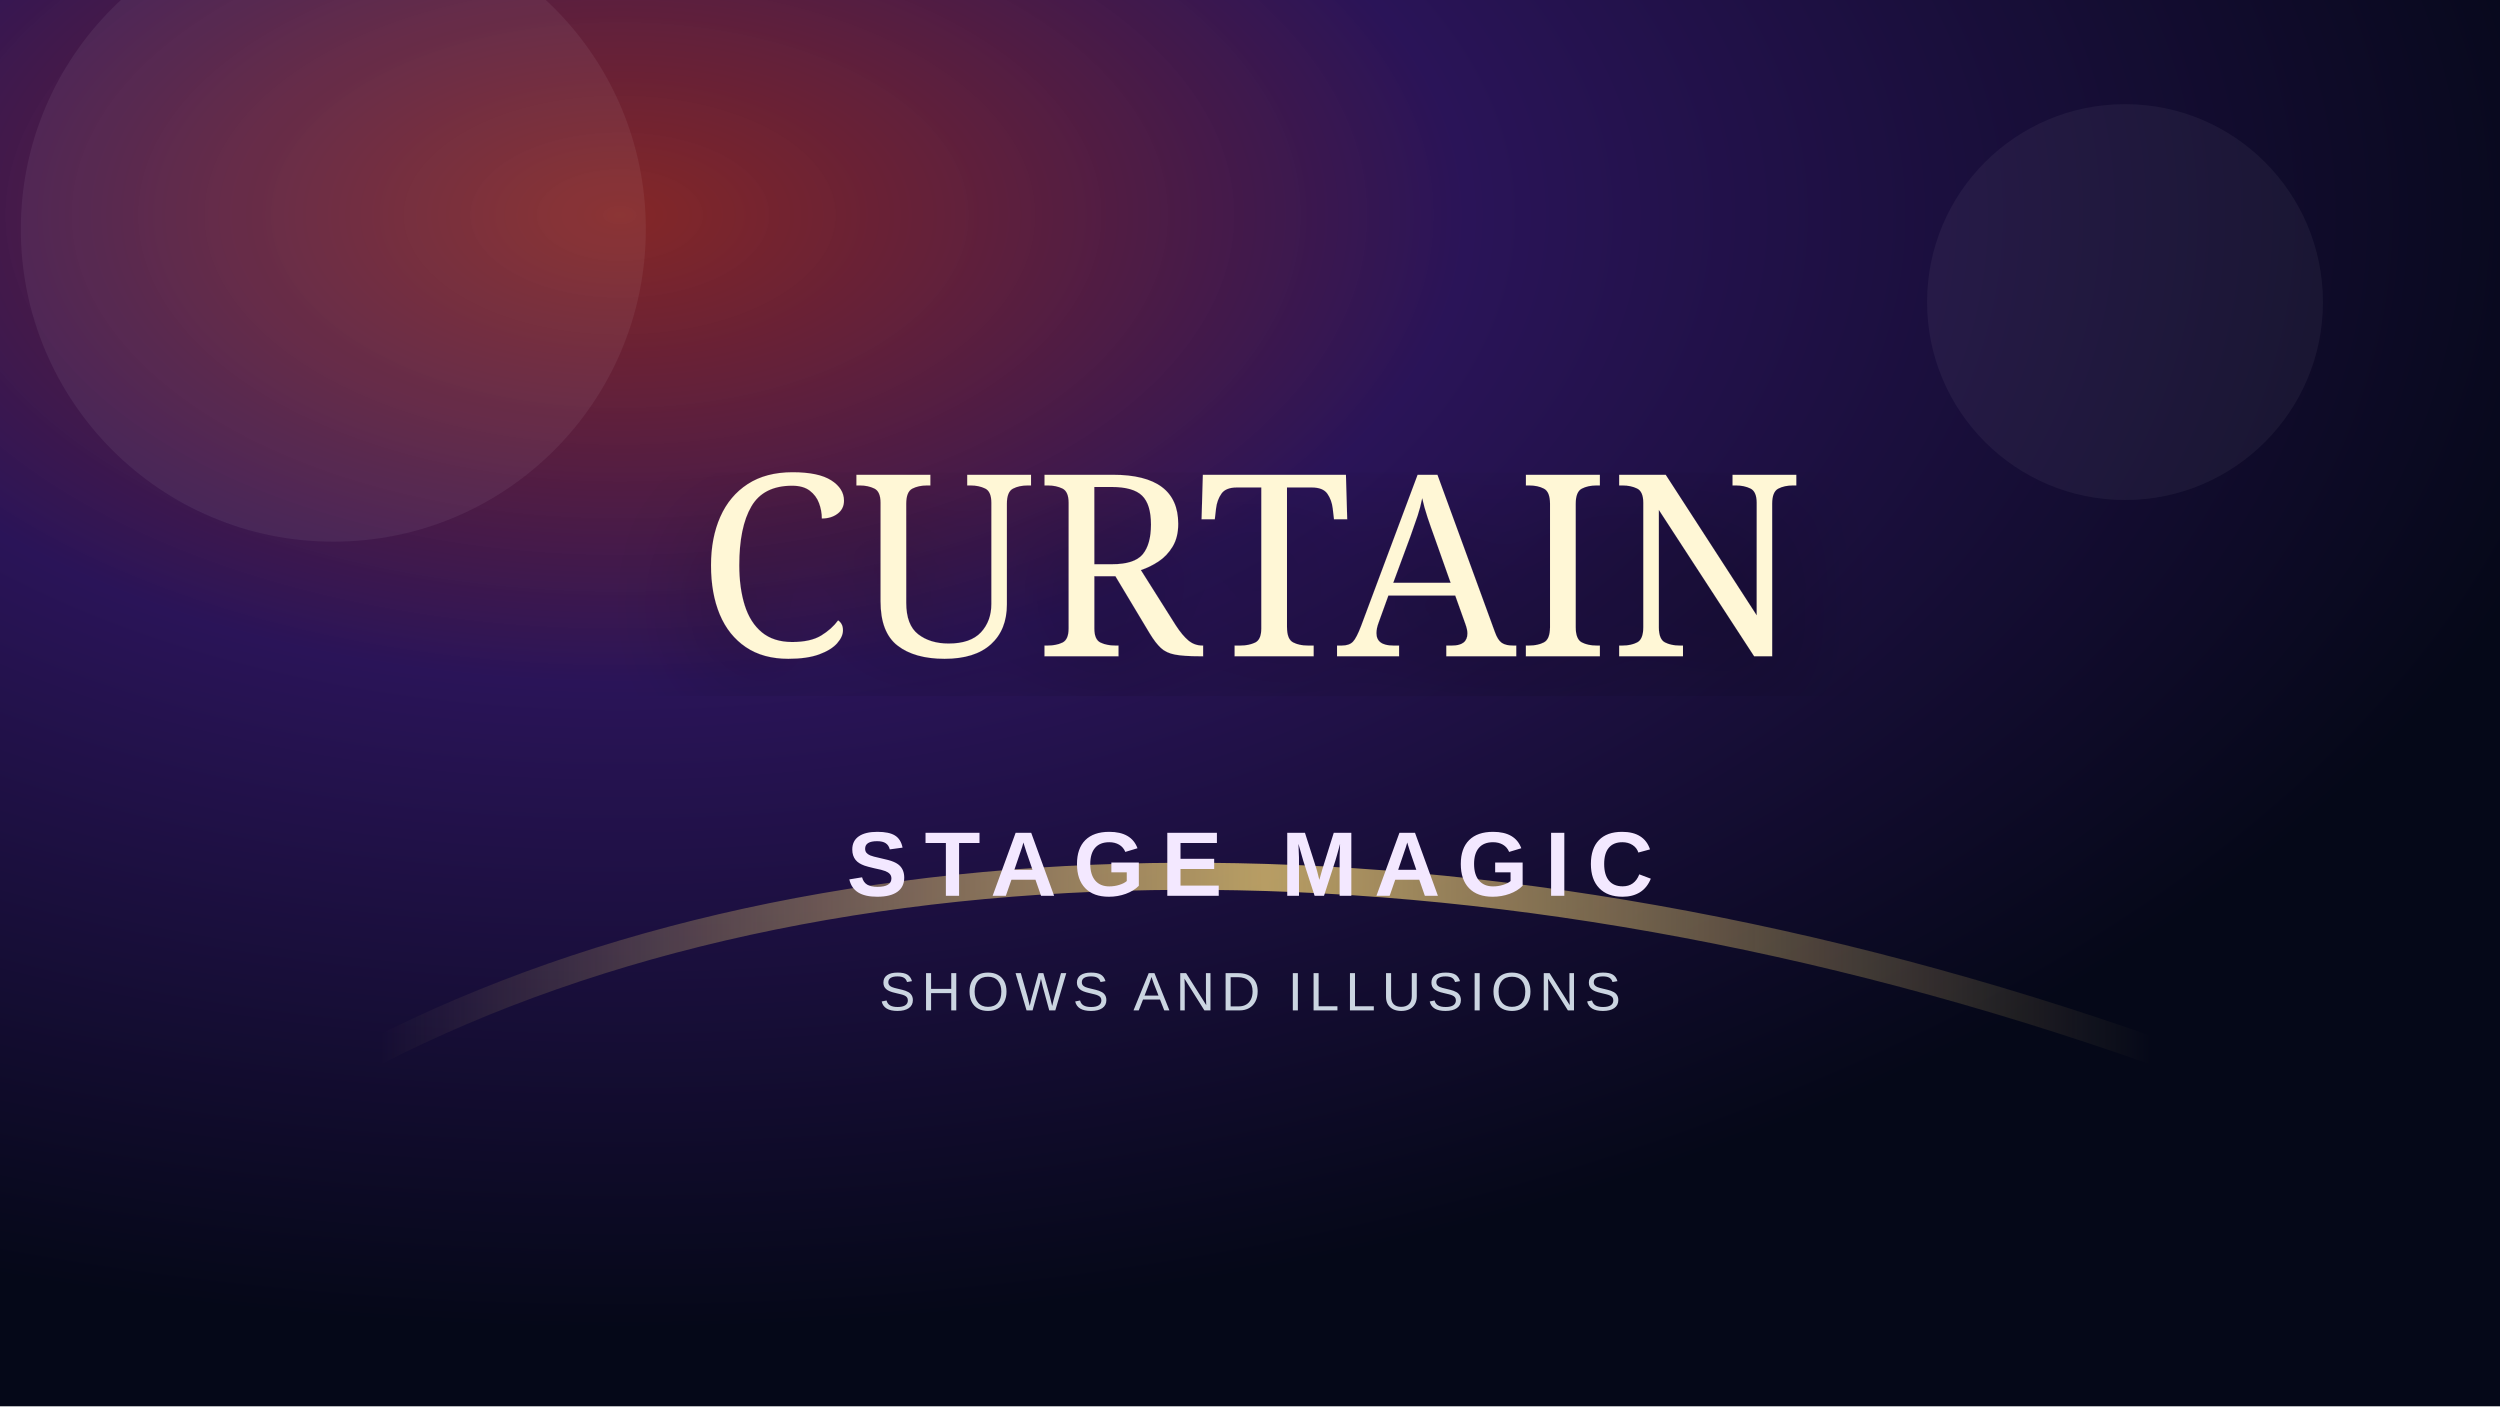
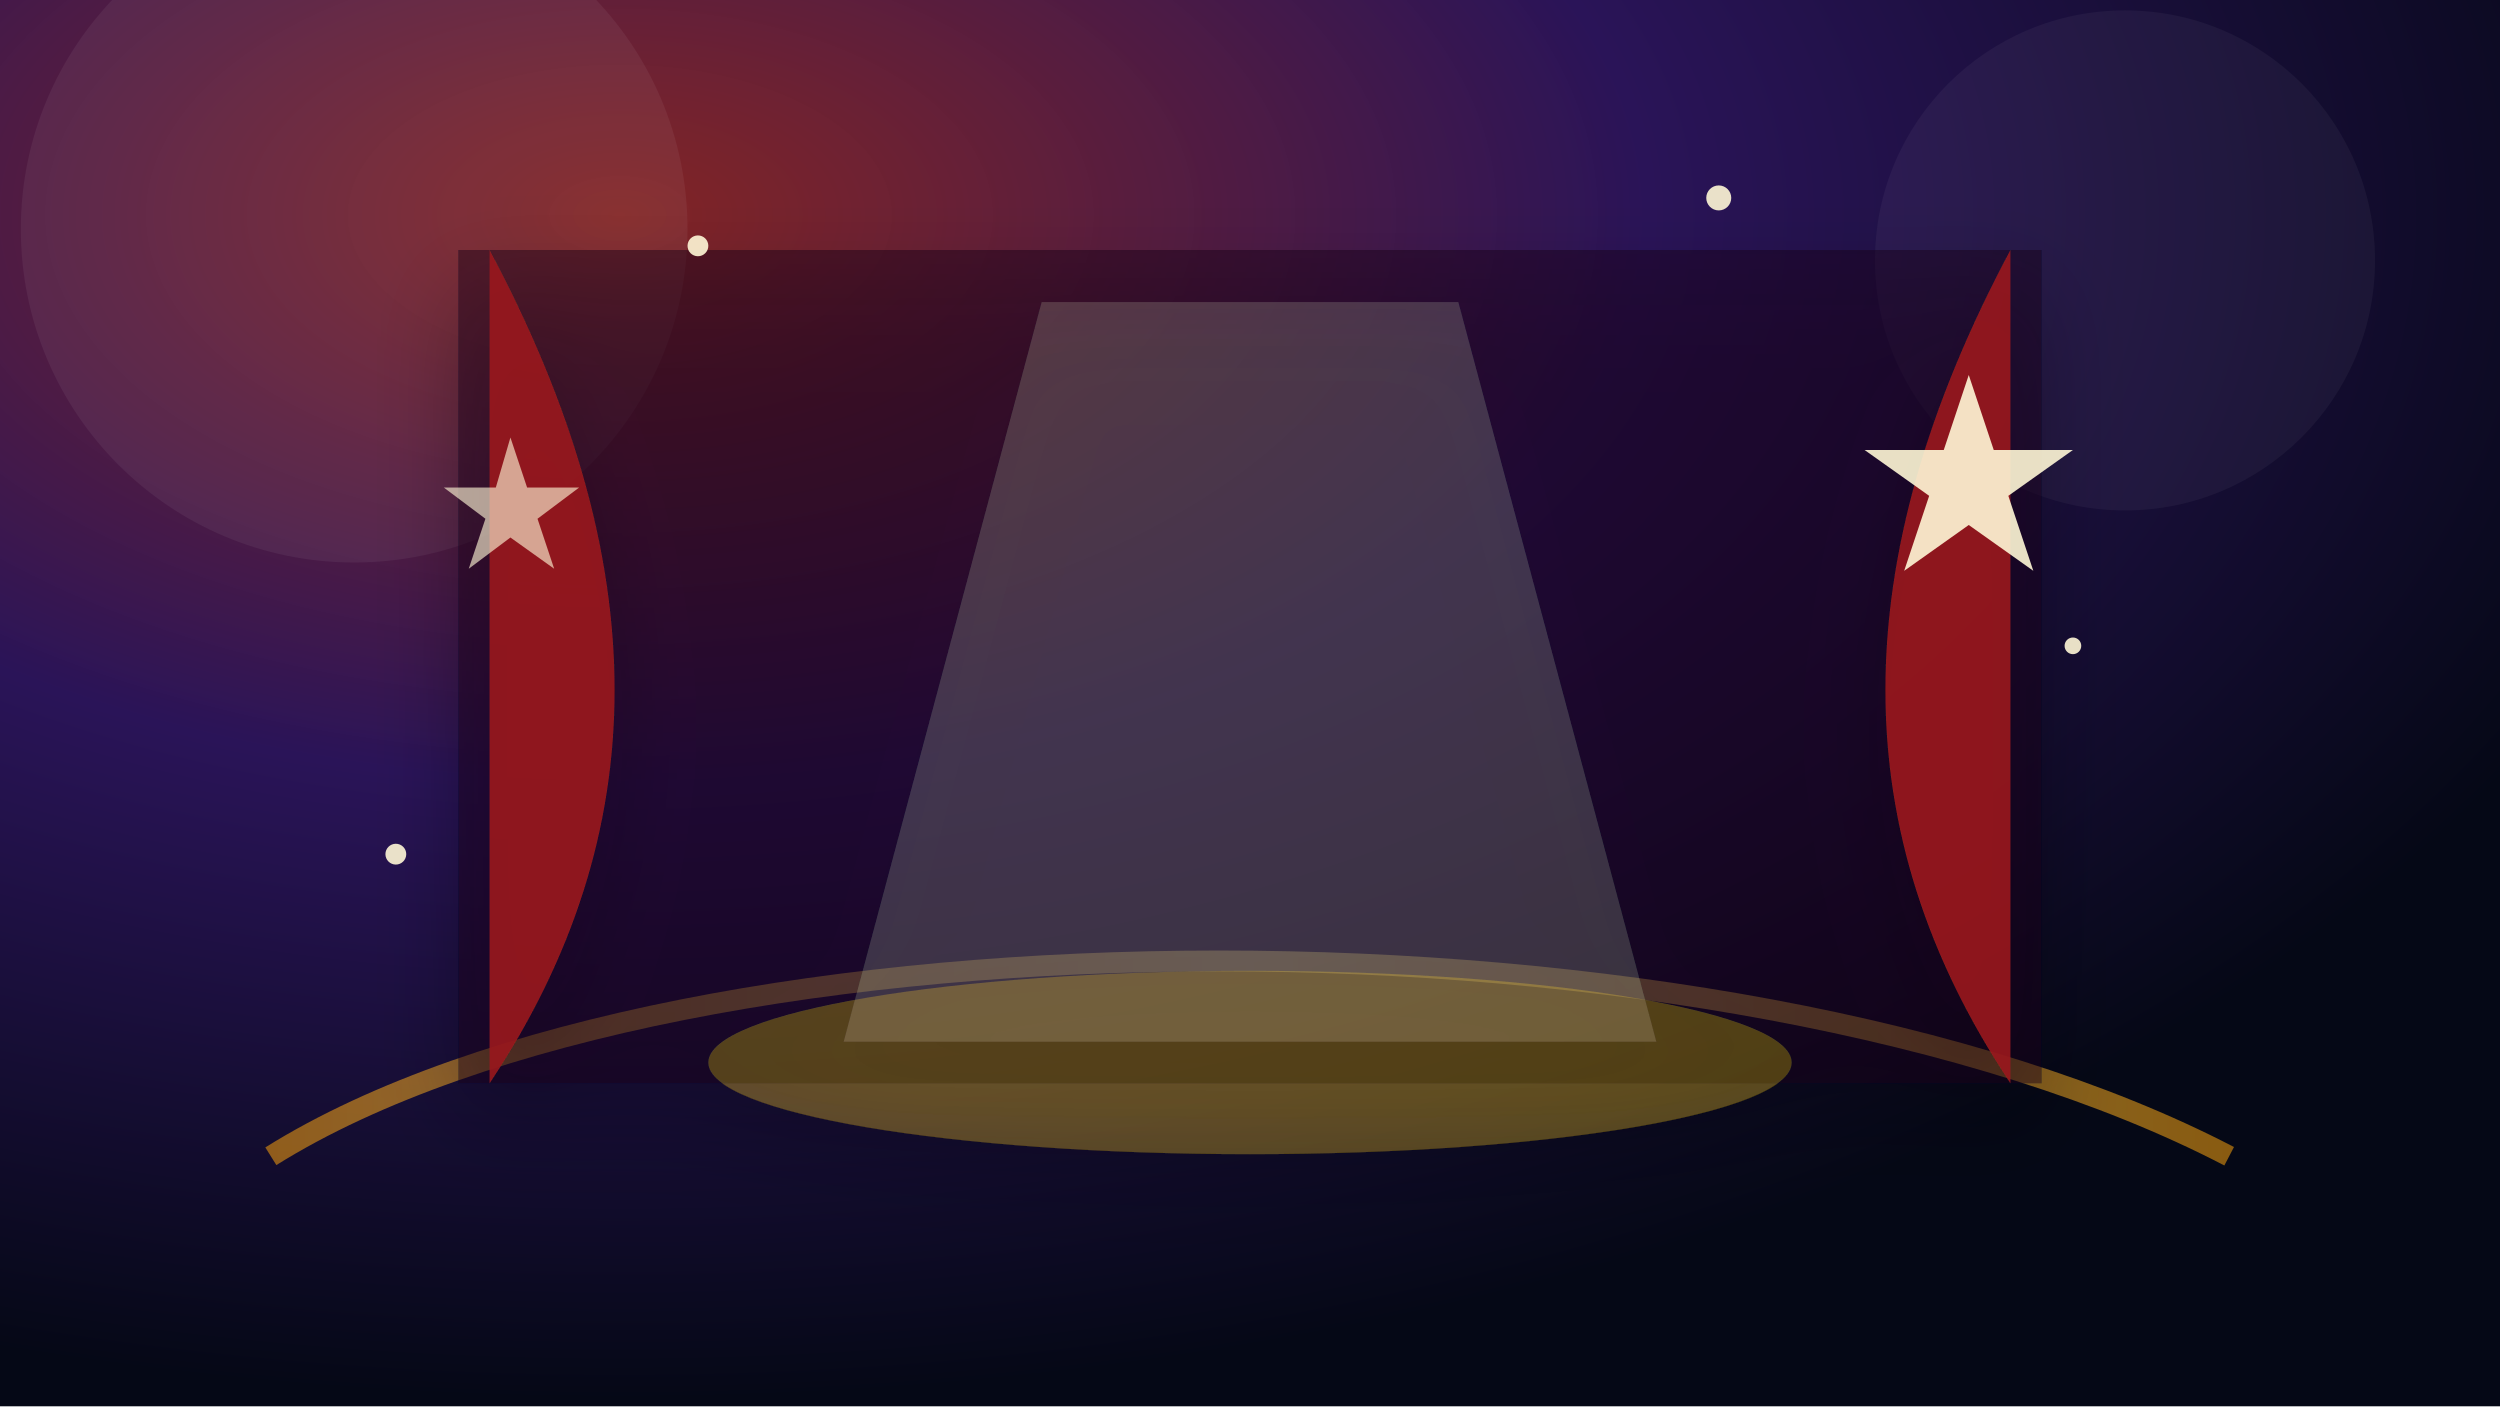
- <svg xmlns="http://www.w3.org/2000/svg" viewBox="0 0 1200 675" role="img" aria-label="STAGE MAGIC">
+ <svg xmlns="http://www.w3.org/2000/svg" viewBox="0 0 1200 675" role="img" aria-label="Neutral magic themed image">
  <defs>
-     <radialGradient id="g" cx="25%" cy="15%" r="80%">
-       <stop offset="0" stop-color="#7f1d1d" stop-opacity="0.95" />
-       <stop offset="0.42" stop-color="#2a1458" />
-       <stop offset="1" stop-color="#050818" />
+     <radialGradient id="bg" cx="25%" cy="15%" r="85%">
+       <stop offset="0" stop-color="#7f1d1d" stop-opacity="0.96" />
+       <stop offset="0.48" stop-color="#2a1458" />
+       <stop offset="1" stop-color="#050816" />
    </radialGradient>
-     <linearGradient id="glow" x1="0" x2="1">
-       <stop offset="0" stop-color="#f7d774" stop-opacity="0" />
-       <stop offset="0.5" stop-color="#f7d774" stop-opacity="0.75" />
-       <stop offset="1" stop-color="#f7d774" stop-opacity="0" />
+     <linearGradient id="gold" x1="0" x2="1">
+       <stop offset="0" stop-color="#f59e0b" />
+       <stop offset="0.5" stop-color="#fde68a" />
+       <stop offset="1" stop-color="#f59e0b" />
    </linearGradient>
-     <filter id="shadow" x="-20%" y="-20%" width="140%" height="140%">
-       <feDropShadow dx="0" dy="18" stdDeviation="24" flood-color="#000" flood-opacity="0.45" />
+     <filter id="soft" x="-30%" y="-30%" width="160%" height="160%">
+       <feDropShadow dx="0" dy="18" stdDeviation="22" flood-color="#000" flood-opacity="0.45" />
    </filter>
  </defs>
-   <rect width="1200" height="675" fill="url(#g)" />
-   <circle cx="160" cy="110" r="150" fill="#ffffff" opacity="0.06" />
-   <circle cx="1020" cy="145" r="95" fill="#ffffff" opacity="0.05" />
-   <path d="M180 505 C395 395 710 390 1035 505" fill="none" stroke="url(#glow)" stroke-width="13" opacity="0.95" />
-   <text x="600" y="315" text-anchor="middle" font-size="122" font-family="Georgia, serif" fill="#fff7d6" filter="url(#shadow)">CURTAIN</text>
-   <text x="600" y="430" text-anchor="middle" font-size="44" letter-spacing="8" font-family="Arial, sans-serif" fill="#f3e8ff" font-weight="700">STAGE MAGIC</text>
-   <text x="600" y="485" text-anchor="middle" font-size="26" letter-spacing="3" font-family="Arial, sans-serif" fill="#cbd5e1">SHOWS AND ILLUSIONS</text>
+   <rect width="1200" height="675" fill="url(#bg)" />
+   <circle cx="170" cy="110" r="160" fill="#fff" opacity="0.055" />
+   <circle cx="1020" cy="125" r="120" fill="#fff" opacity="0.045" />
+   <path d="M130 555 C330 430 830 430 1070 555" fill="none" stroke="url(#gold)" stroke-width="10" opacity="0.55" />
+   <g filter="url(#soft)">
+     <path d="M220 120 H980 V520 H220z" fill="#12081f" opacity="0.45" />
+     <path d="M235 120 C315 270 315 400 235 520 V120z" fill="#991b1b" opacity="0.9" />
+     <path d="M965 120 C885 270 885 400 965 520 V120z" fill="#991b1b" opacity="0.9" />
+     <ellipse cx="600" cy="510" rx="260" ry="44" fill="#facc15" opacity="0.26" />
+     <path d="M500 145 L405 500 H795 L700 145z" fill="#fef3c7" opacity="0.16" />
+   </g>
+   <g fill="#fff7d6" opacity="0.9">
+     <path d="M945 180 l12 36 38 0 -31 22 12 36 -31 -22 -31 22 12 -36 -31 -22 38 0z" />
+     <path d="M245 210 l8 24 25 0 -20 15 8 24 -21 -15 -20 15 8 -24 -20 -15 25 0z" opacity="0.7" />
+     <circle cx="335" cy="118" r="5" />
+     <circle cx="825" cy="95" r="6" />
+     <circle cx="995" cy="310" r="4" />
+     <circle cx="190" cy="410" r="5" />
+   </g>
</svg>
